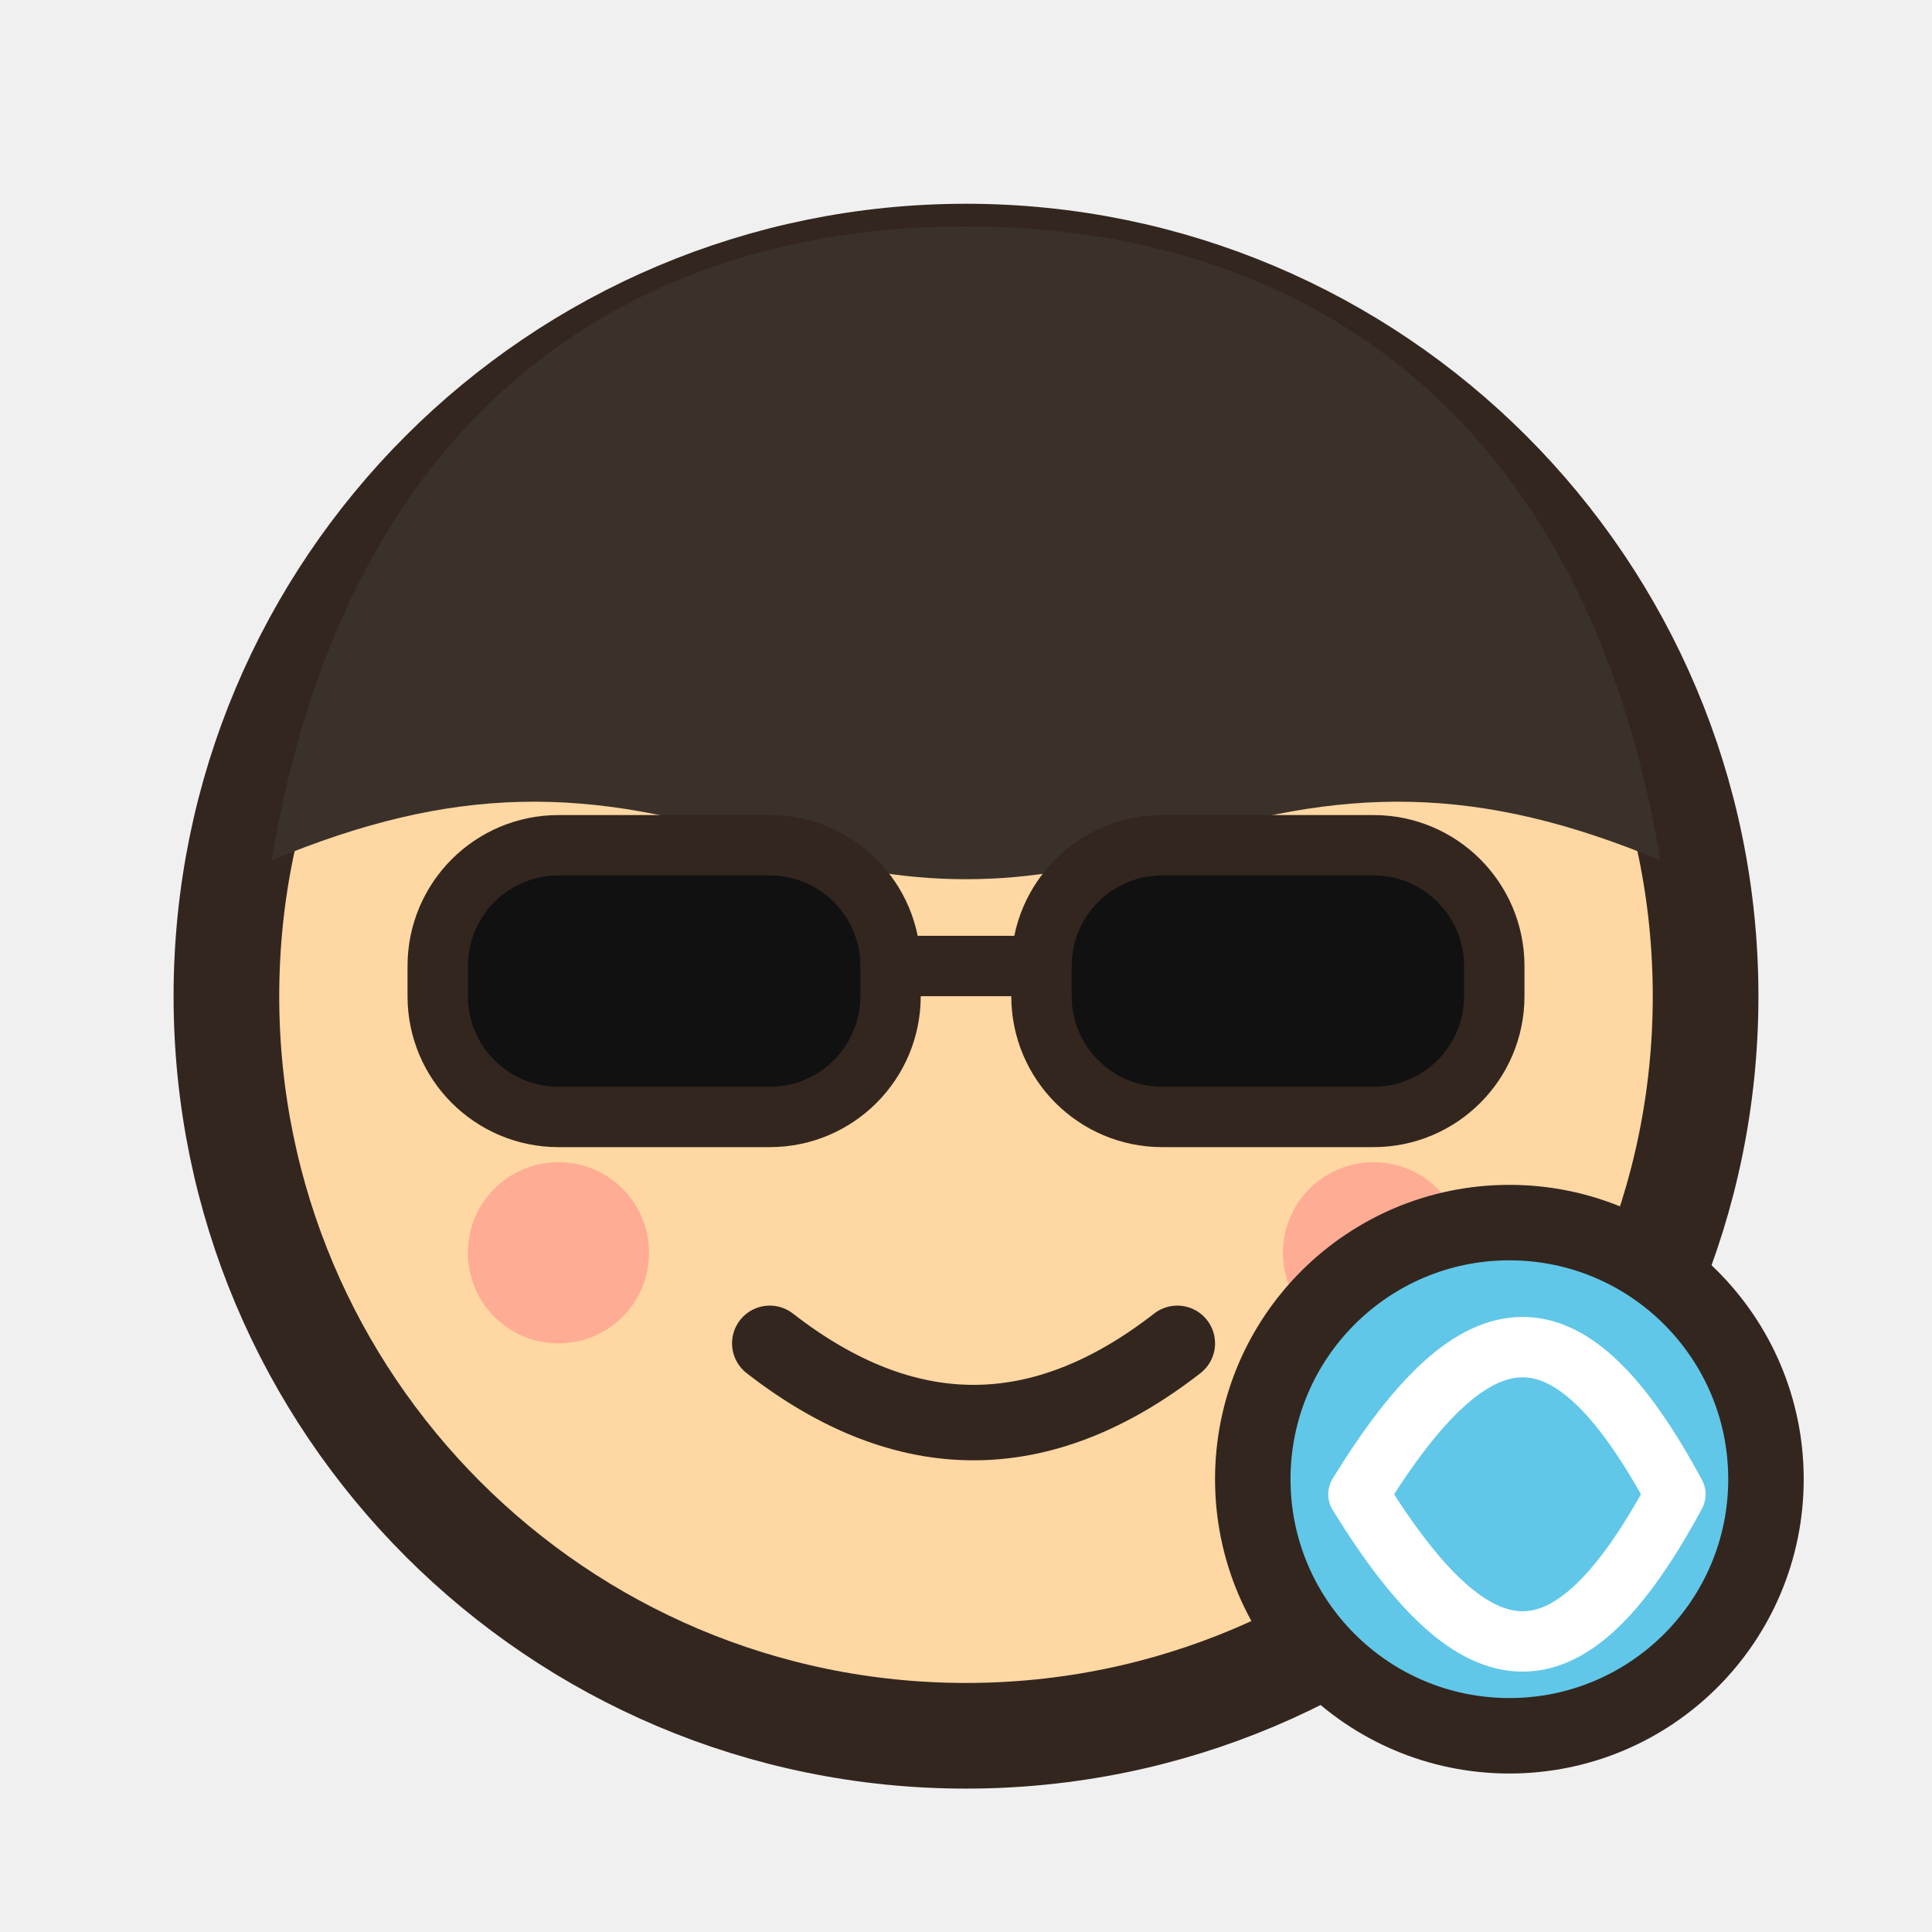
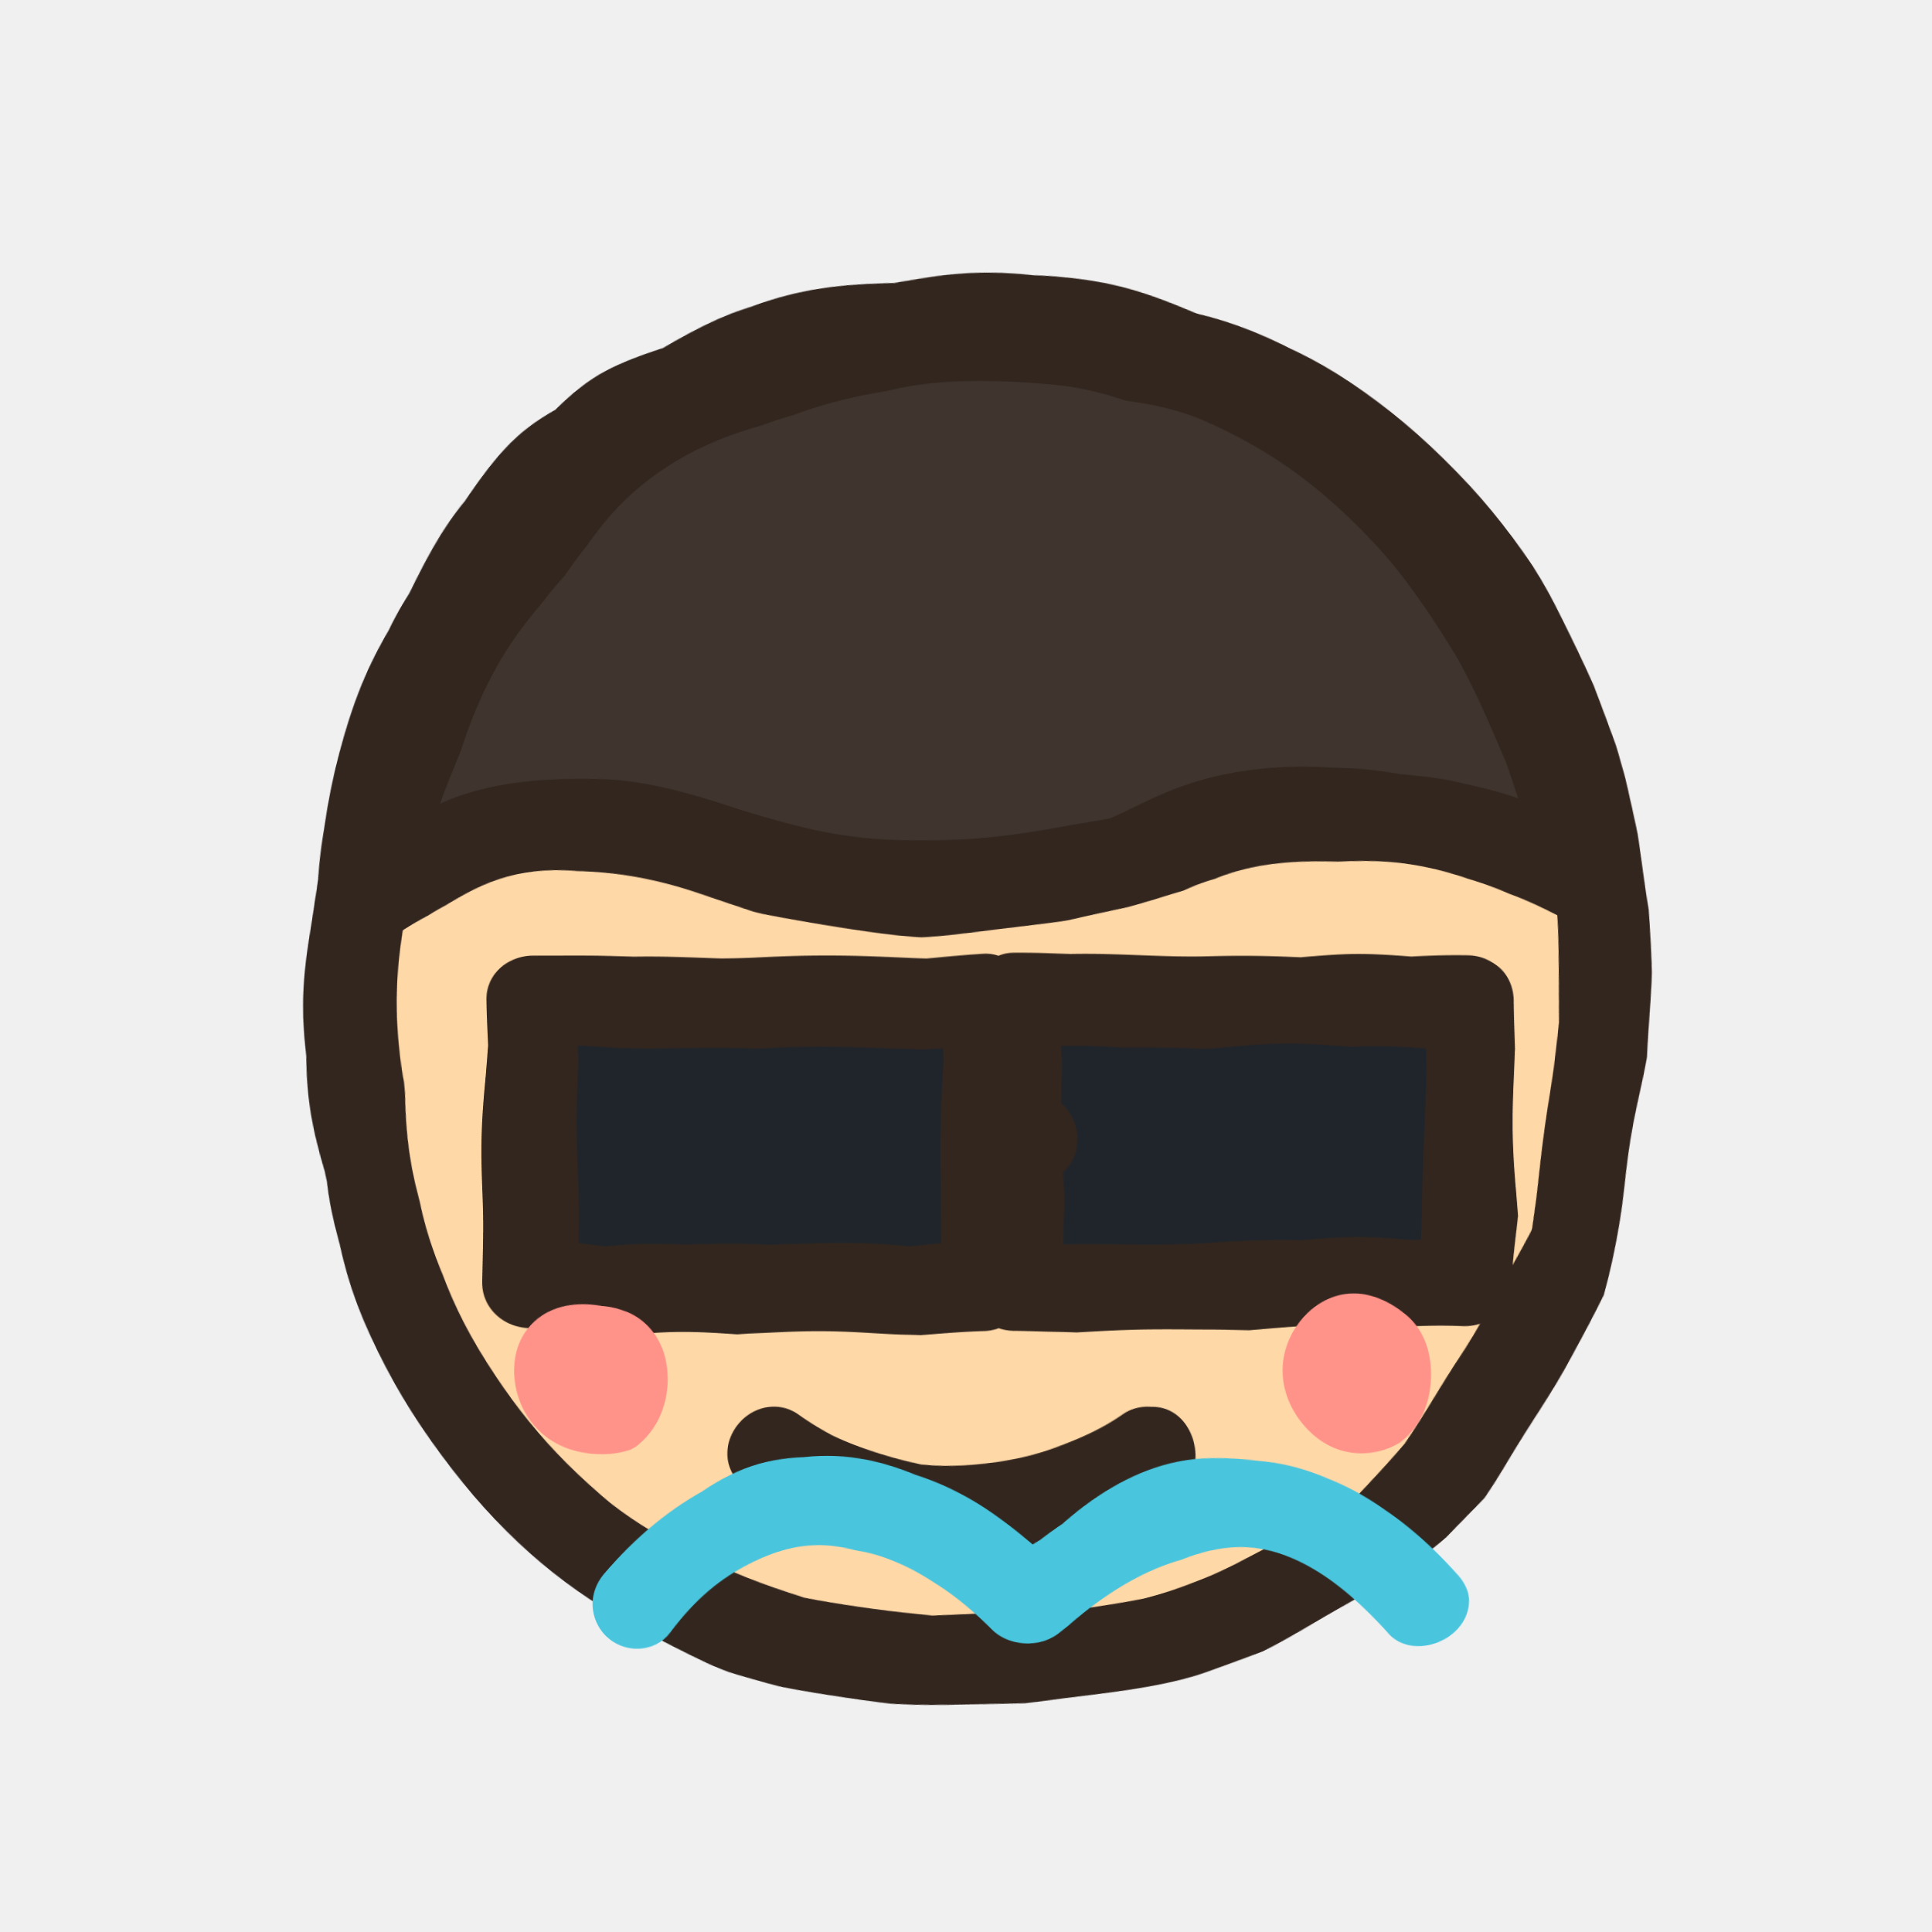
<svg xmlns="http://www.w3.org/2000/svg" viewBox="0 0 128 128">
-   <circle cx="64" cy="66" r="49" fill="#ffd7a3" stroke="#33261f" stroke-width="7" />
-   <path d="M18 57c5-30 24-42 46-42s41 12 46 42c-12-5-21-5-33-1-9 3-17 3-26 0-12-4-21-4-33 1z" fill="#3b312b" />
-   <rect x="29" y="56" width="30" height="18" rx="8" fill="#111" stroke="#33261f" stroke-width="4" />
-   <rect x="69" y="56" width="30" height="18" rx="8" fill="#111" stroke="#33261f" stroke-width="4" />
-   <path d="M59 64h10" stroke="#33261f" stroke-width="4" />
-   <path d="M51 89c9 7 18 7 27 0" fill="none" stroke="#33261f" stroke-width="5" stroke-linecap="round" />
-   <circle cx="37" cy="83" r="6" fill="#ff9d8f" opacity=".75" />
-   <circle cx="91" cy="83" r="6" fill="#ff9d8f" opacity=".75" />
-   <circle cx="100" cy="98" r="17" fill="#60c7e8" stroke="#33261f" stroke-width="5" />
-   <path d="M90 99c8-13 14-13 21 0M90 99c8 13 14 13 21 0" fill="none" stroke="#fff" stroke-width="4" stroke-linecap="round" />
+   <filter id="wiggle">
+     <feTurbulence baseFrequency=".05" numOctaves="2" seed="15" />
+     <feDisplacementMap in="SourceGraphic" scale="1.15" />
+   </filter>
+   <g filter="url(#wiggle)" stroke="#32261f" stroke-width="6" stroke-linecap="round" stroke-linejoin="round">
+     <path d="M23 66c0-28 17-45 41-45s42 17 42 45c0 27-17 44-42 44-24 0-41-17-41-44z" fill="#ffd8a8" />
+     <path d="M24 59c6-25 20-37 41-37 20 0 34 12 40 36-9-5-19-6-29-2-10 4-20 3-29 0-9-3-16-2-23 3z" fill="#3f342e" />
+     <path d="M35 66h30v19H35zM67 66h30v19H67zM65 75h3" fill="#20252c" />
+     <path d="M51 96c7 5 18 5 25 0" fill="none" />
+     <path d="M42 106c8-9 17-9 26 0 9-9 18-9 26 0" fill="none" stroke="#49c6de" />
+     <circle cx="39" cy="91" r="5" fill="#ff9289" stroke="none" />
+     <circle cx="90" cy="91" r="5" fill="#ff9289" stroke="none" />
+   </g>
</svg>
